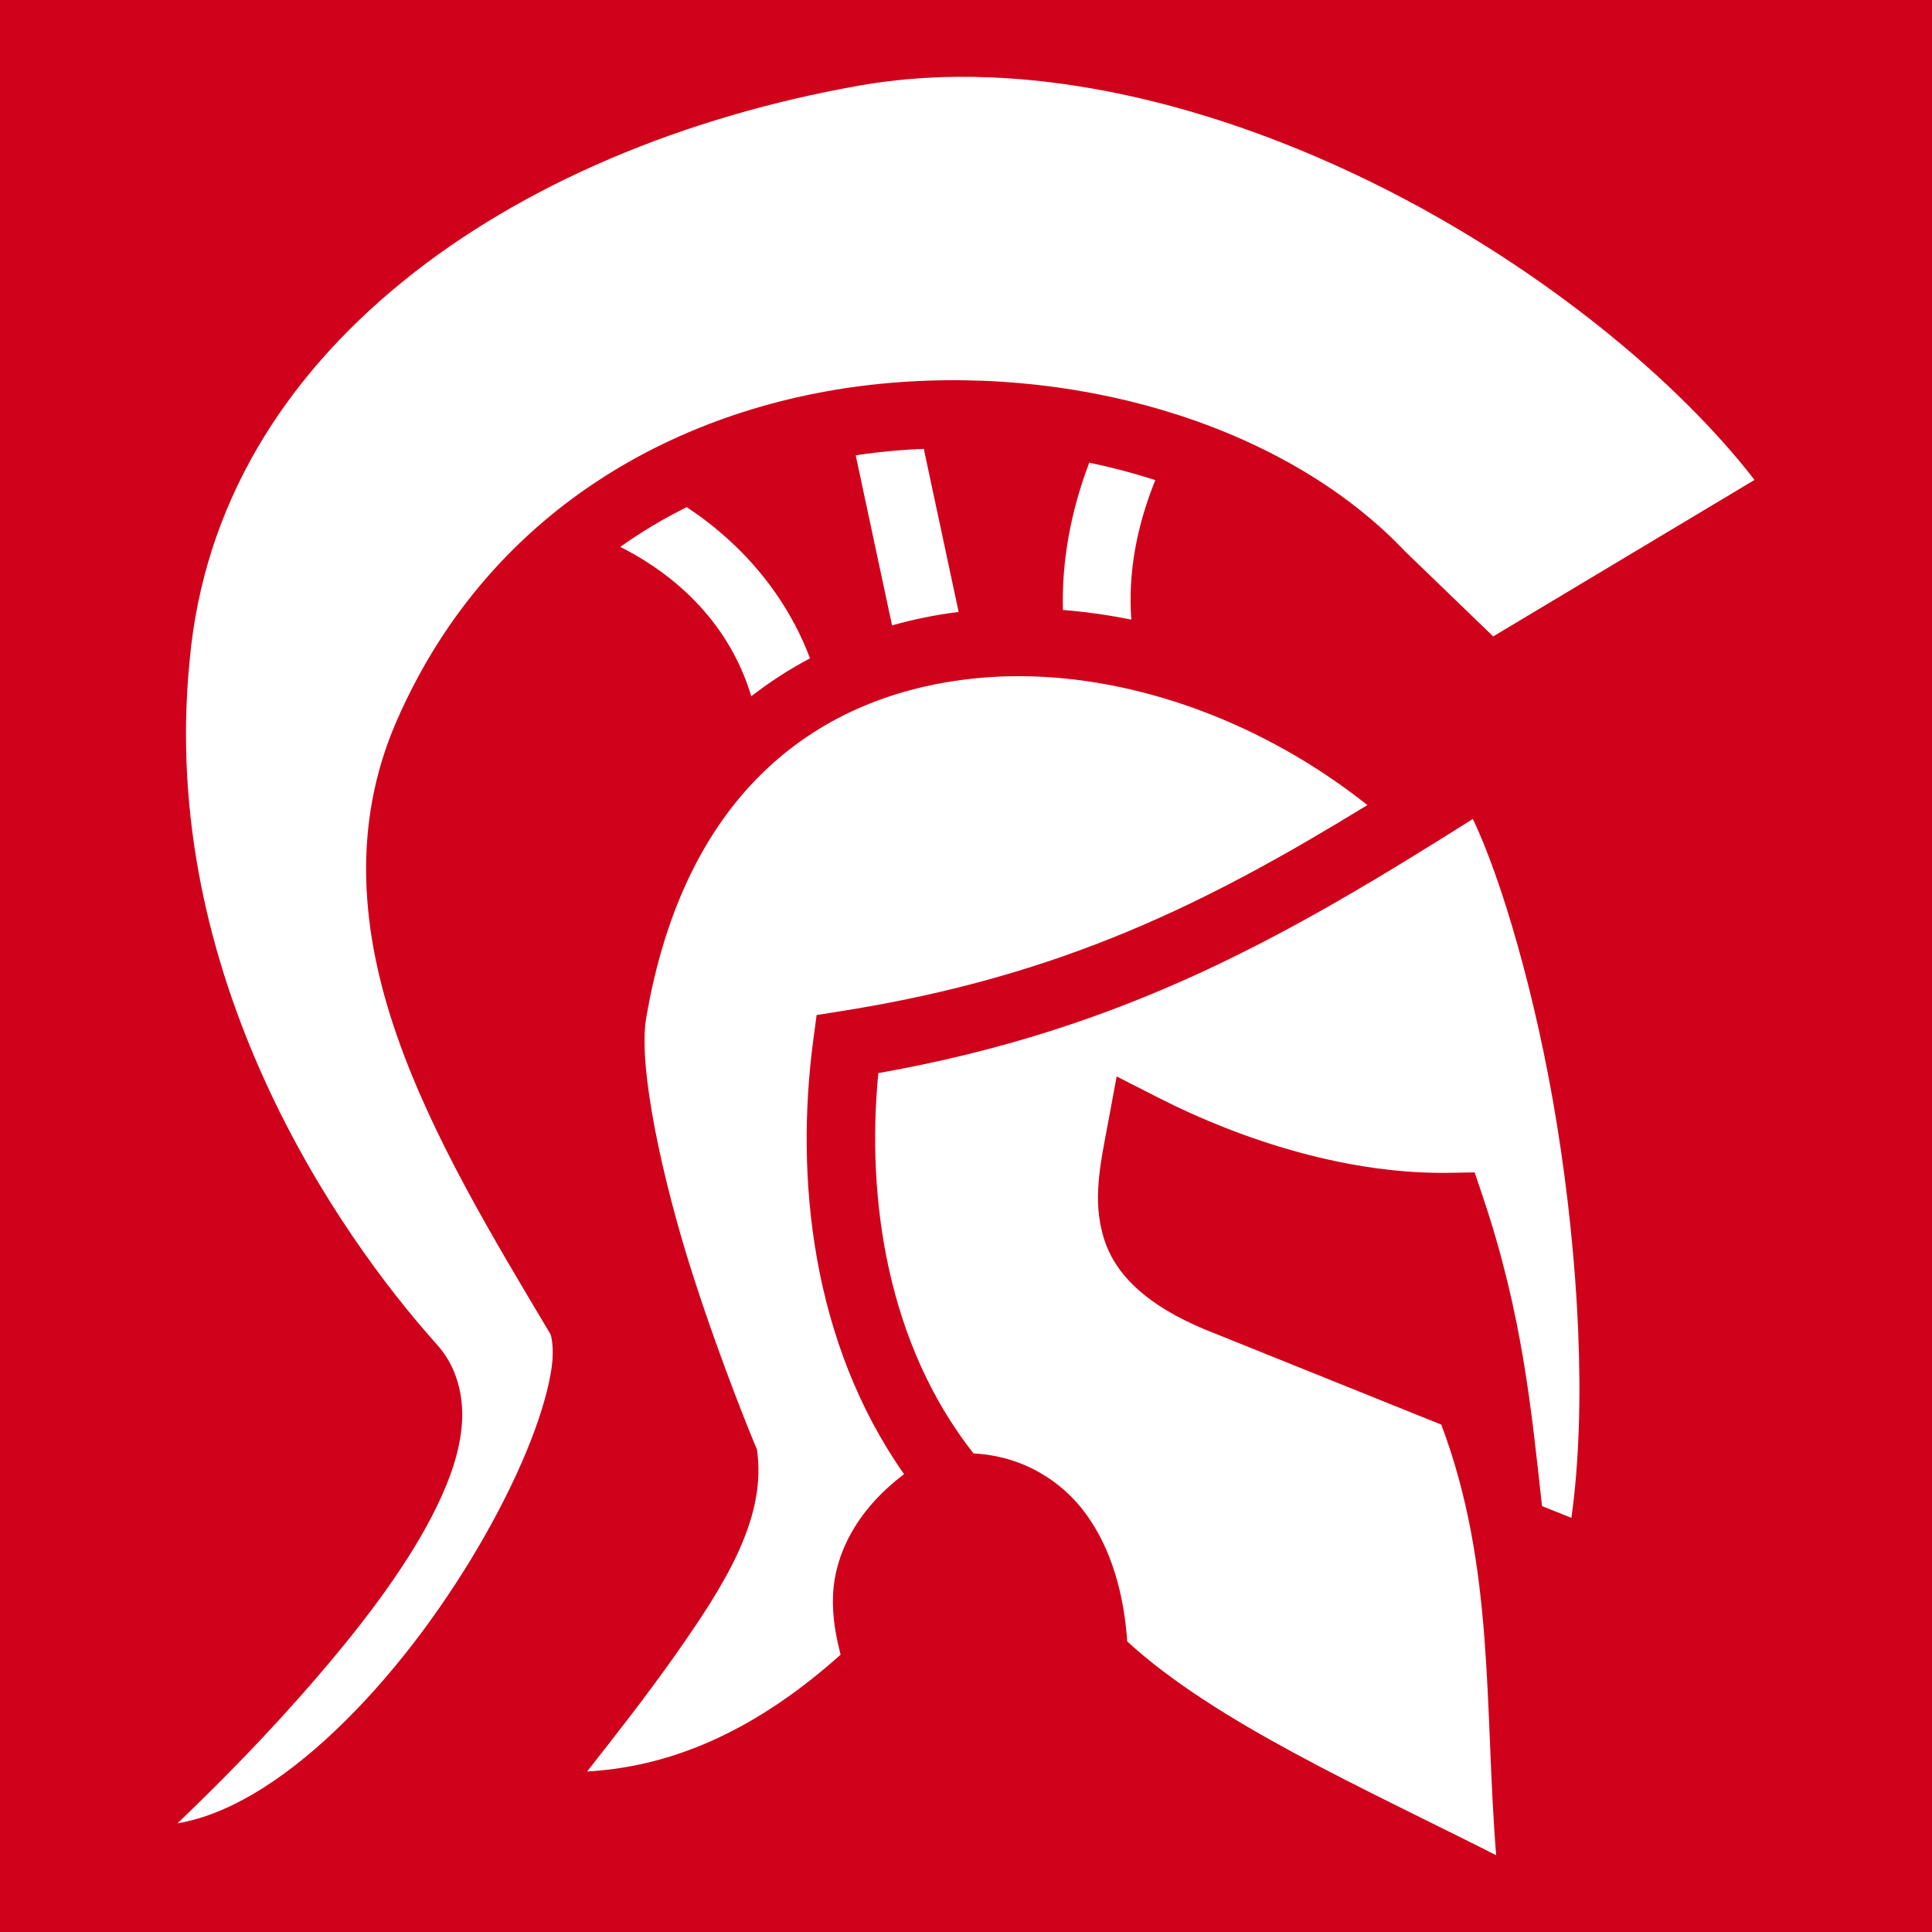
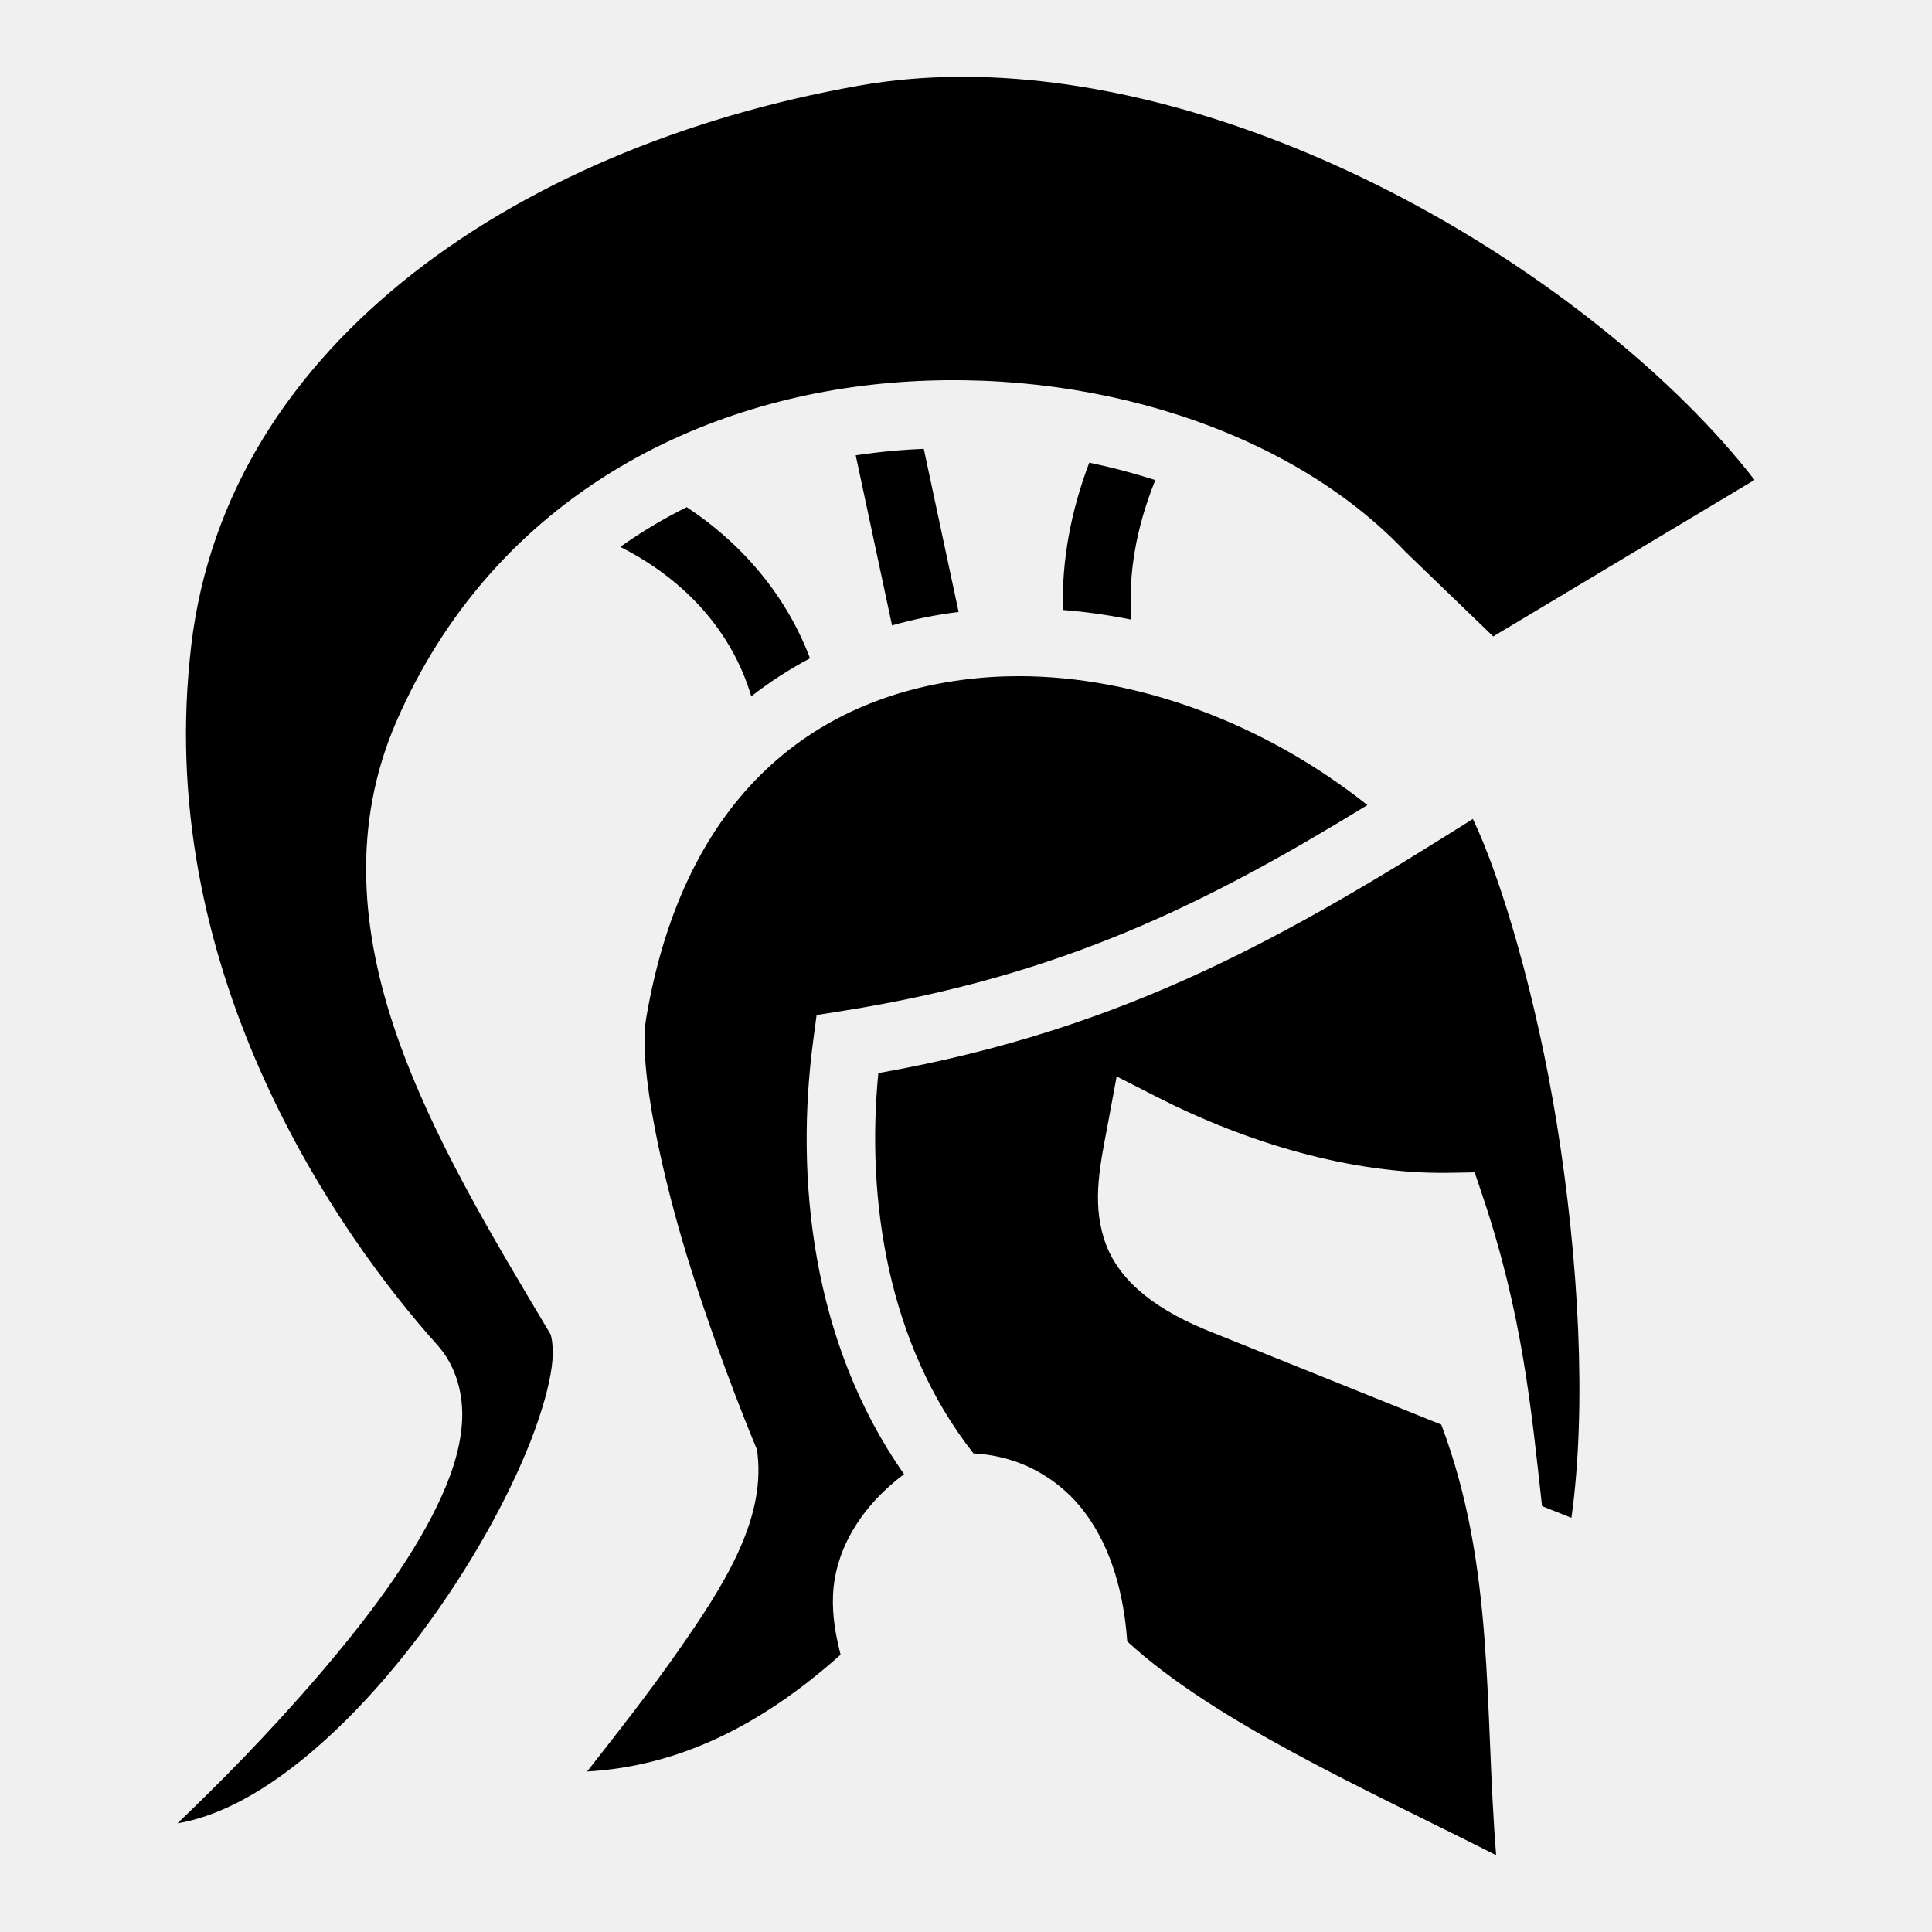
<svg xmlns="http://www.w3.org/2000/svg" viewBox="0 0 512 512" style="height: 512px; width: 512px;">
-   <path d="M0 0h512v512H0z" fill="#d0021b" fill-opacity="1" />
  <g class="" transform="translate(0,0)" style="">
-     <path d="M253.714 20.358c-8.79.075-17.448.82-25.89 2.308-46.55 8.208-89.423 26.157-121.225 52.065-31.803 25.908-52.572 59.39-56.316 100.053l-.004.04-.004.04c-8.45 83.885 39.397 152.37 65.604 181.553 5.21 5.804 7.064 13.574 6.533 20.862-.53 7.288-3.04 14.494-6.598 21.838-7.114 14.688-18.703 30.06-31.03 44.457-13.957 16.303-27.375 29.703-37.75 39.627 7.203-1.214 14.764-4.37 22.67-9.368 14.66-9.265 29.554-24.475 42.097-41.298 12.543-16.824 22.807-35.28 28.802-50.586 2.998-7.654 4.912-14.54 5.614-19.72.7-5.178-.177-8.39-.354-8.687-15.34-25.73-31.257-52.027-40.687-79.112-9.43-27.085-12.2-55.565-.073-83.35 25.223-57.79 78.02-85.085 130.772-89.605 52.61-4.508 105.963 12.396 136.545 44.71l23.292 22.474 69.254-41.47c-20.34-26.314-55.49-55.33-96.24-76.257-33.546-17.226-70.702-28.978-106.18-30.428-2.957-.12-5.902-.17-8.832-.144zM372.42 146.184l-.058-.057.31.313c-.083-.087-.17-.17-.25-.256zM244.814 118.95a166.63 166.63 0 0 0-7.4.457c-3.562.305-7.11.73-10.64 1.255l9.628 45.077a117.136 117.136 0 0 1 17.646-3.564l-9.233-43.226zm43.85 3.658c-4.866 12.845-7.33 25.916-6.978 39.04 6.034.48 12.086 1.335 18.12 2.557-.868-12.19 1.306-24.43 6.362-36.98a173.172 173.172 0 0 0-17.504-4.617zm-106.672 11.79c-6.112 3.028-12 6.54-17.612 10.532 17.55 8.862 29.7 22.763 34.715 39.594a107.366 107.366 0 0 1 15.564-10.063c-6.122-16.257-17.577-30.086-32.666-40.063zm88.136 44.796c-1.156-.002-2.308.014-3.457.047-2.675.076-5.328.242-7.952.502-41.993 4.176-77.31 30.258-87.475 90.07-2.198 12.94 4.293 42.822 12.246 67.66 7.952 24.836 16.634 45.517 16.634 45.517l.504 1.198.143 1.295c1.96 17.7-9.11 34.967-21.212 52.26-8.036 11.486-16.43 22.104-23.97 31.72 24-1.35 45.963-11.985 67.177-30.947-.124-.5-.17-.71-.313-1.297-.866-3.594-1.955-8.697-1.687-14.68.446-9.983 5.674-21.958 18.818-31.868-24.577-35.02-28.898-78.757-24.06-115.027l.886-6.65 6.626-1.05c58.715-9.29 97.246-28.81 139.34-54.593-27.566-21.88-61.198-34.115-92.25-34.158zm120.197 37.84c-48.424 30.517-91.56 55.67-157.556 67.35-3.253 33.408 2.427 71.84 25.226 100.798 12.607.61 23.264 6.977 29.904 16.184 6.747 9.353 9.946 21.162 10.83 33.628 23.288 21.426 62.97 39.024 97.764 56.655-3.17-39.444-.296-76.34-14.538-114.11l-62.842-25.3-.062-.027c-14.313-6.018-23.332-13.792-26.512-24.03-3.18-10.236-.874-19.966 1.188-31.064l2.2-11.852 10.74 5.476c23.407 11.94 51.394 20.52 77.548 20.065l6.582-.116 2.103 6.238c10.593 31.436 12.912 56.612 15.752 82.203l7.787 3.113c4.126-29.38 1.912-68.686-3.862-104.425-5.463-33.817-14.72-65.03-22.252-80.788zM223.397 441.148c-.01.444.094.455.01.04-.002-.008-.01-.033-.01-.04z" fill="#fff" fill-opacity="1" />
+     <path d="M253.714 20.358c-8.79.075-17.448.82-25.89 2.308-46.55 8.208-89.423 26.157-121.225 52.065-31.803 25.908-52.572 59.39-56.316 100.053l-.004.04-.004.04c-8.45 83.885 39.397 152.37 65.604 181.553 5.21 5.804 7.064 13.574 6.533 20.862-.53 7.288-3.04 14.494-6.598 21.838-7.114 14.688-18.703 30.06-31.03 44.457-13.957 16.303-27.375 29.703-37.75 39.627 7.203-1.214 14.764-4.37 22.67-9.368 14.66-9.265 29.554-24.475 42.097-41.298 12.543-16.824 22.807-35.28 28.802-50.586 2.998-7.654 4.912-14.54 5.614-19.72.7-5.178-.177-8.39-.354-8.687-15.34-25.73-31.257-52.027-40.687-79.112-9.43-27.085-12.2-55.565-.073-83.35 25.223-57.79 78.02-85.085 130.772-89.605 52.61-4.508 105.963 12.396 136.545 44.71l23.292 22.474 69.254-41.47c-20.34-26.314-55.49-55.33-96.24-76.257-33.546-17.226-70.702-28.978-106.18-30.428-2.957-.12-5.902-.17-8.832-.144zM372.42 146.184l-.058-.057.31.313c-.083-.087-.17-.17-.25-.256zM244.814 118.95a166.63 166.63 0 0 0-7.4.457c-3.562.305-7.11.73-10.64 1.255l9.628 45.077a117.136 117.136 0 0 1 17.646-3.564l-9.233-43.226zm43.85 3.658c-4.866 12.845-7.33 25.916-6.978 39.04 6.034.48 12.086 1.335 18.12 2.557-.868-12.19 1.306-24.43 6.362-36.98a173.172 173.172 0 0 0-17.504-4.617zm-106.672 11.79c-6.112 3.028-12 6.54-17.612 10.532 17.55 8.862 29.7 22.763 34.715 39.594a107.366 107.366 0 0 1 15.564-10.063c-6.122-16.257-17.577-30.086-32.666-40.063zm88.136 44.796c-1.156-.002-2.308.014-3.457.047-2.675.076-5.328.242-7.952.502-41.993 4.176-77.31 30.258-87.475 90.07-2.198 12.94 4.293 42.822 12.246 67.66 7.952 24.836 16.634 45.517 16.634 45.517l.504 1.198.143 1.295c1.96 17.7-9.11 34.967-21.212 52.26-8.036 11.486-16.43 22.104-23.97 31.72 24-1.35 45.963-11.985 67.177-30.947-.124-.5-.17-.71-.313-1.297-.866-3.594-1.955-8.697-1.687-14.68.446-9.983 5.674-21.958 18.818-31.868-24.577-35.02-28.898-78.757-24.06-115.027l.886-6.65 6.626-1.05c58.715-9.29 97.246-28.81 139.34-54.593-27.566-21.88-61.198-34.115-92.25-34.158zm120.197 37.84c-48.424 30.517-91.56 55.67-157.556 67.35-3.253 33.408 2.427 71.84 25.226 100.798 12.607.61 23.264 6.977 29.904 16.184 6.747 9.353 9.946 21.162 10.83 33.628 23.288 21.426 62.97 39.024 97.764 56.655-3.17-39.444-.296-76.34-14.538-114.11l-62.842-25.3-.062-.027c-14.313-6.018-23.332-13.792-26.512-24.03-3.18-10.236-.874-19.966 1.188-31.064l2.2-11.852 10.74 5.476c23.407 11.94 51.394 20.52 77.548 20.065l6.582-.116 2.103 6.238c10.593 31.436 12.912 56.612 15.752 82.203l7.787 3.113c4.126-29.38 1.912-68.686-3.862-104.425-5.463-33.817-14.72-65.03-22.252-80.788zM223.397 441.148c-.01.444.094.455.01.04-.002-.008-.01-.033-.01-.04z" fill="currentColor" fill-opacity="1" />
  </g>
</svg>
